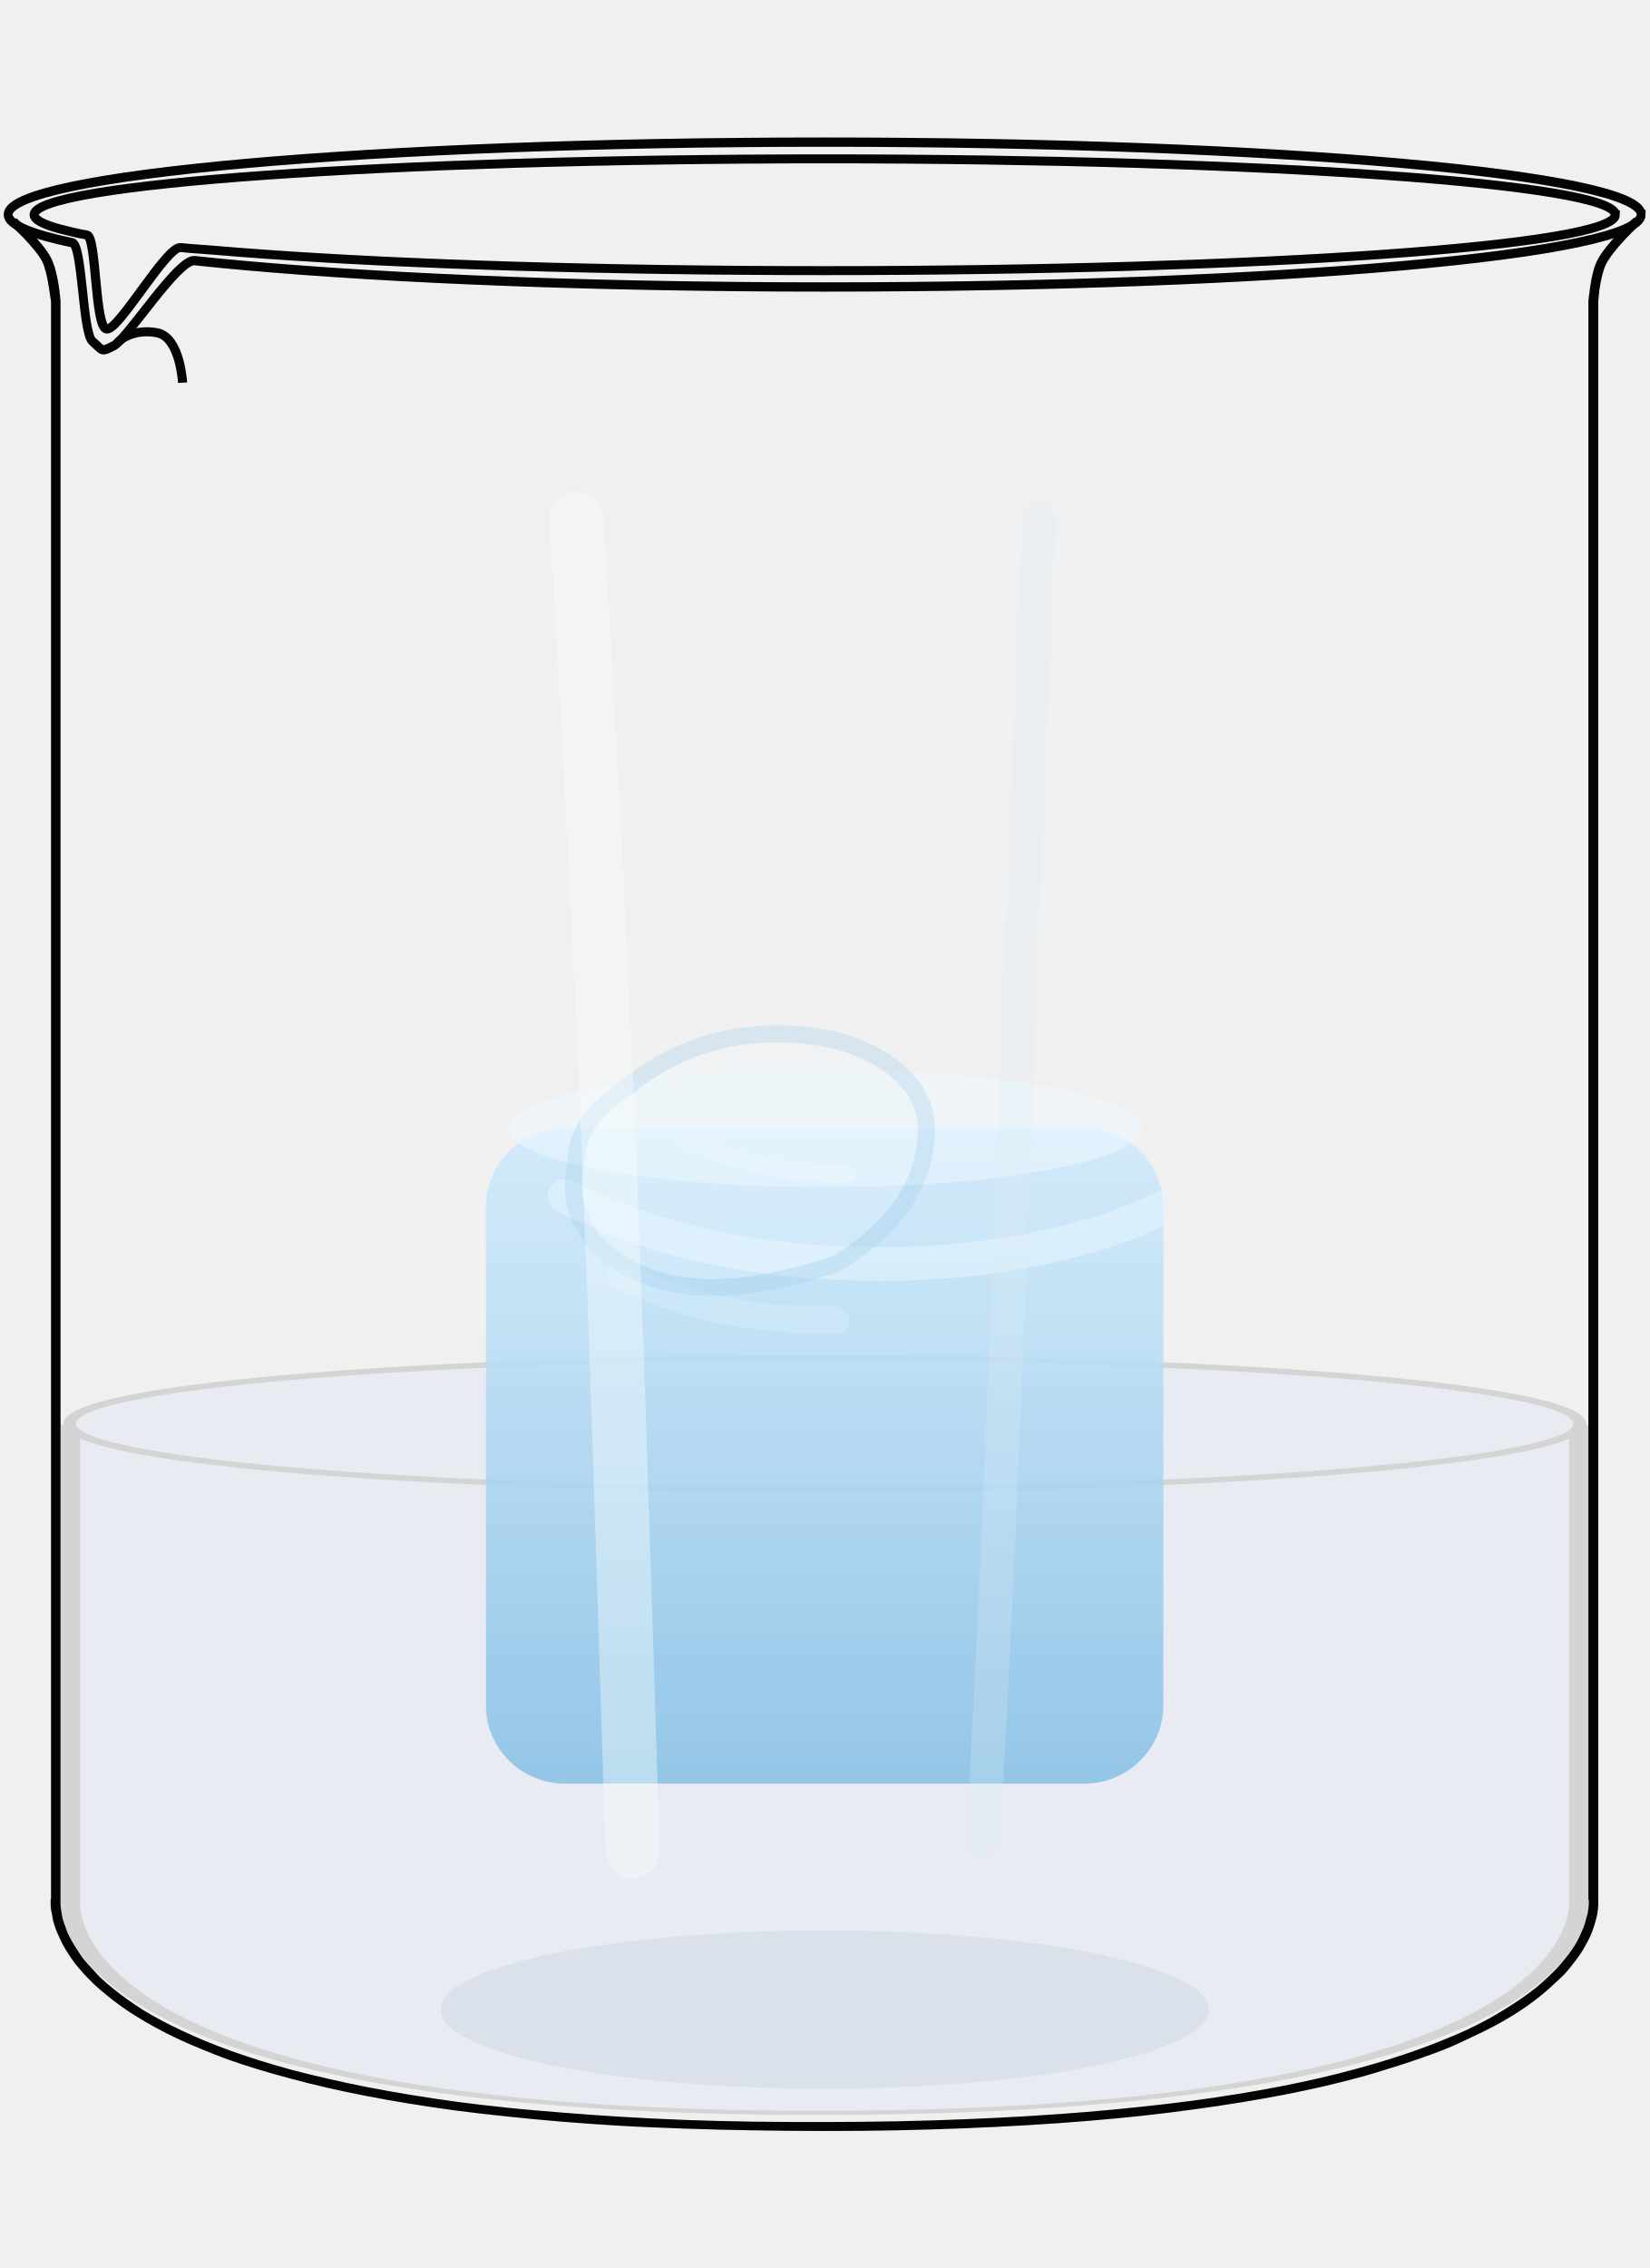
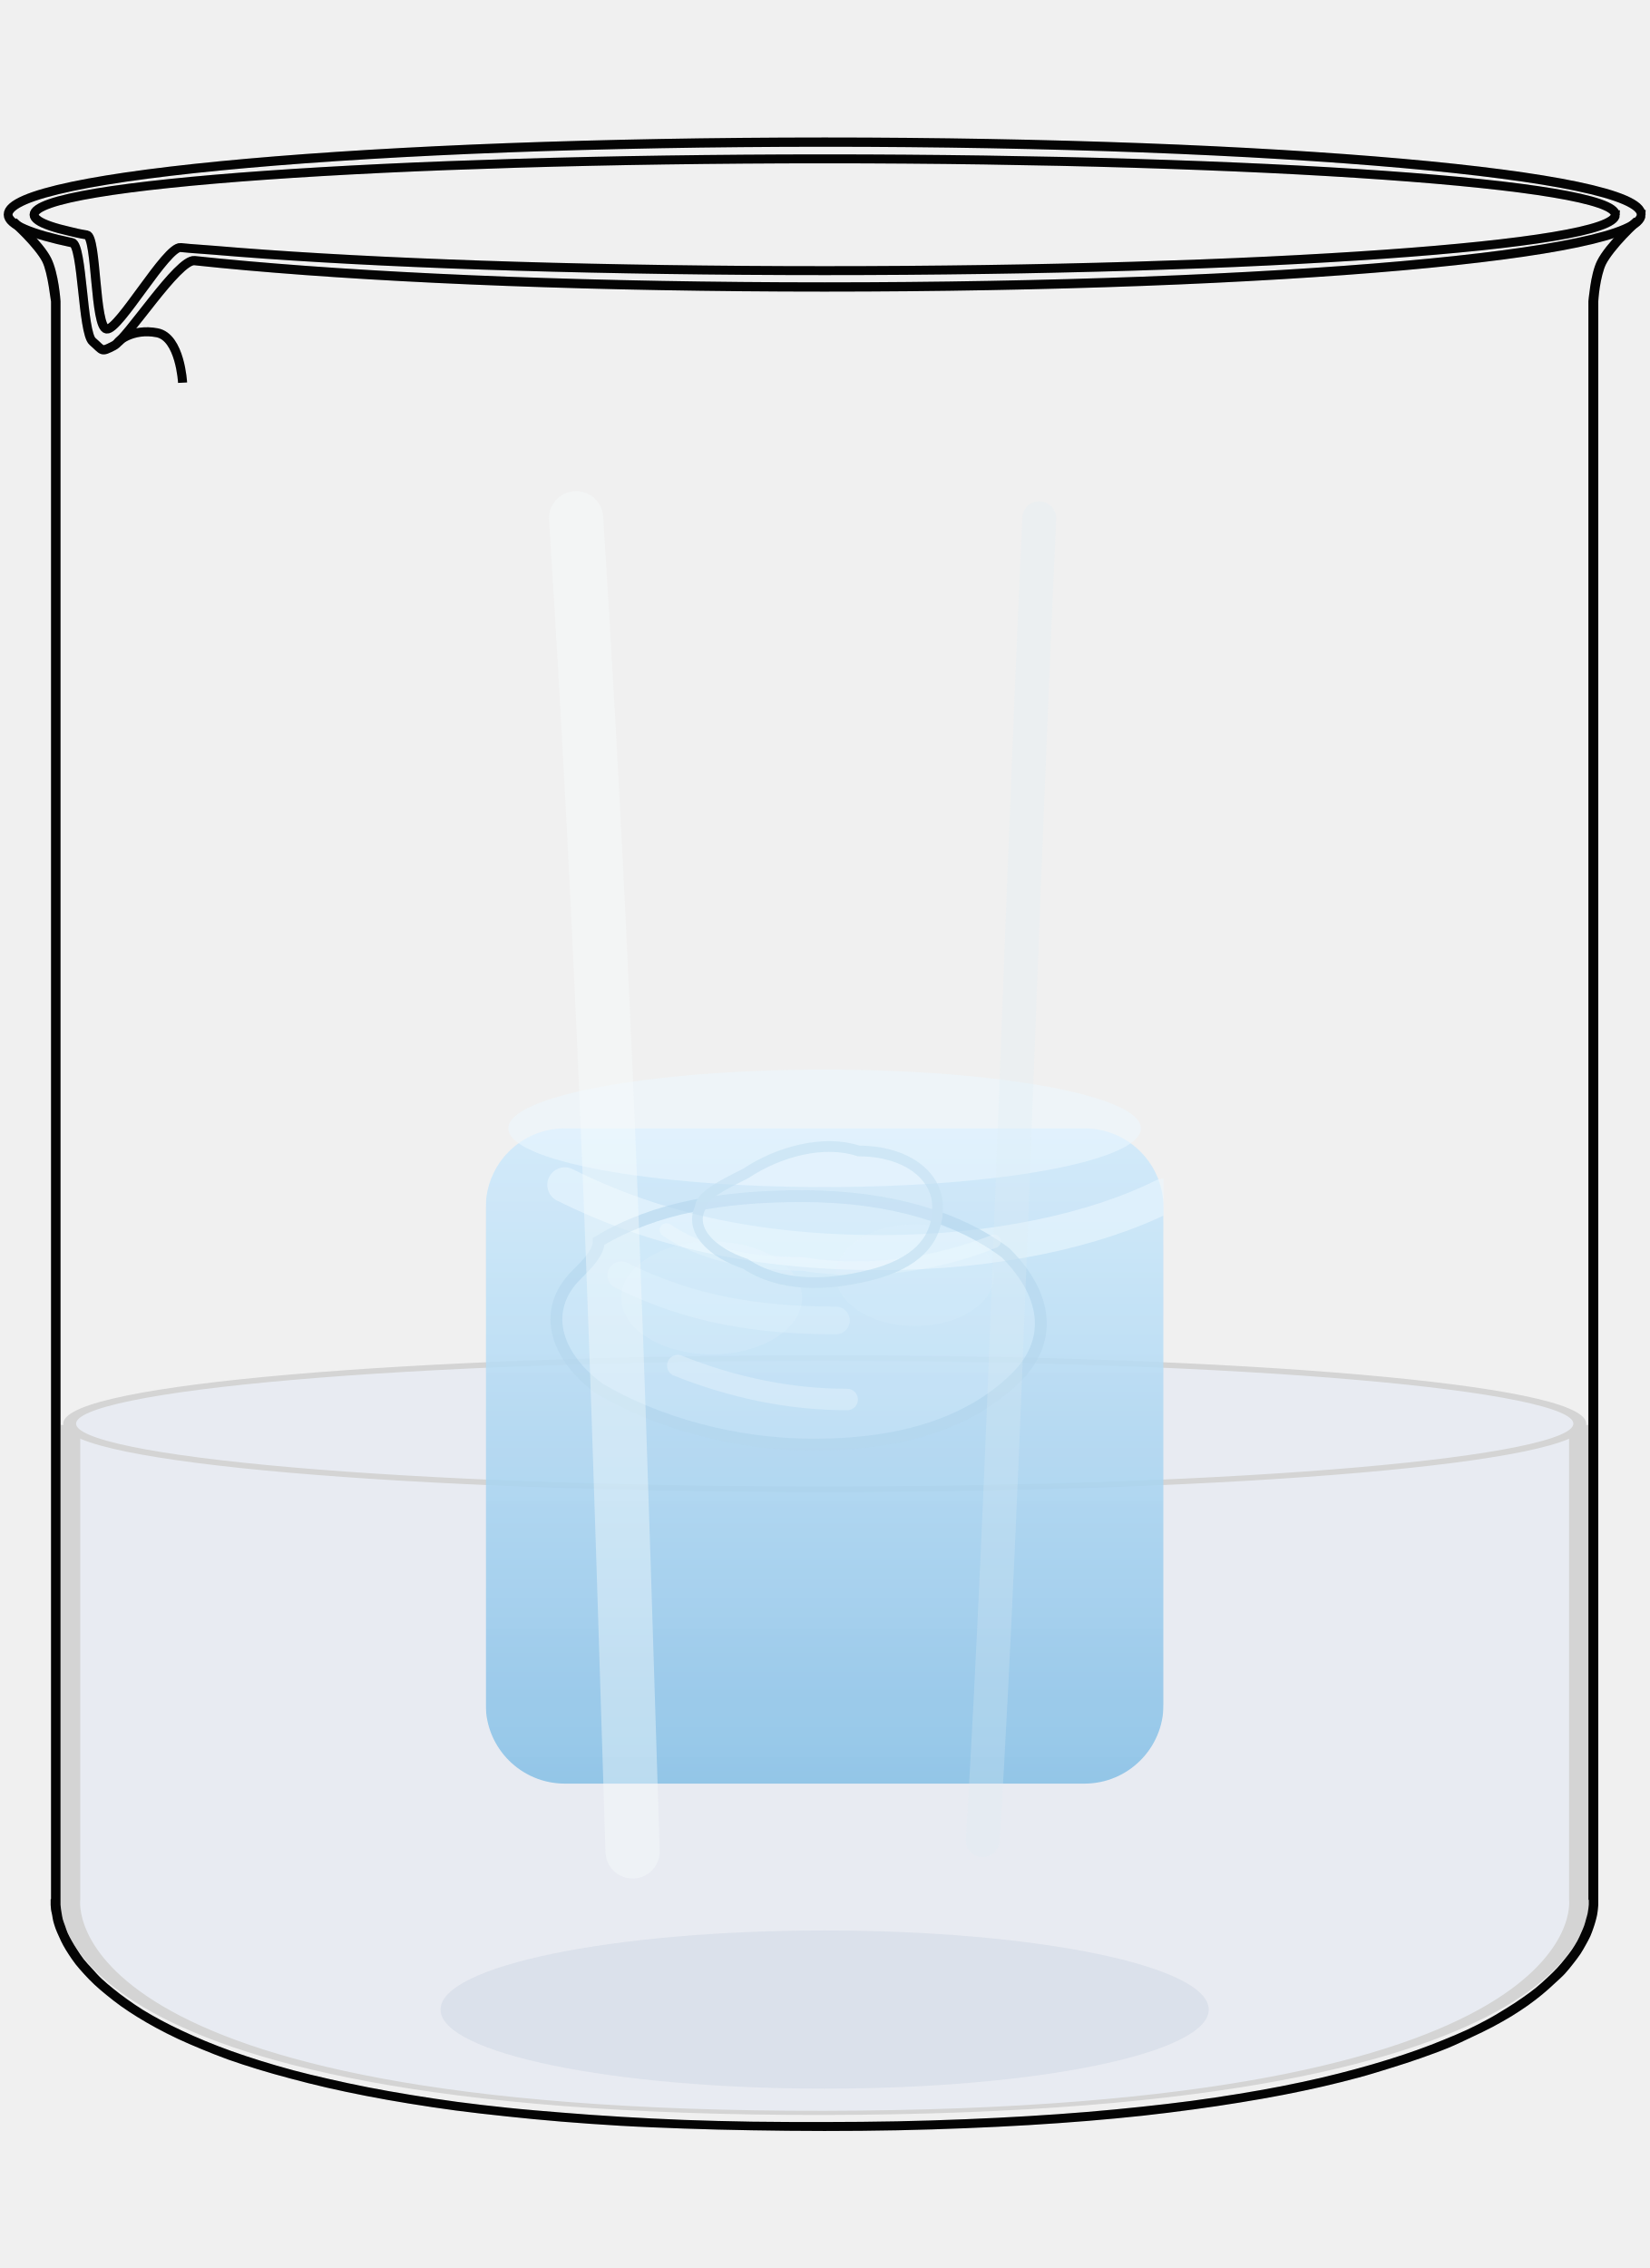
- <svg xmlns="http://www.w3.org/2000/svg" width="96" height="132" viewBox="0 0 146 177">
+ <svg xmlns="http://www.w3.org/2000/svg" width="112" height="154" viewBox="0 0 146 177">
  <defs>
    <clipPath id="beakerInterior">
      <path d="M43 31H103V145C103 154 96 162 87 162H59C50 162 43 154 43 145Z" />
    </clipPath>
    <linearGradient id="beakerWater" x1="0" y1="0" x2="0" y2="1">
      <stop offset="0" stop-color="#cfeafc" stop-opacity="0.92" />
      <stop offset="1" stop-color="#86c0e6" stop-opacity="0.94" />
    </linearGradient>
    <radialGradient id="iceFace" cx="34%" cy="24%" r="82%">
      <stop offset="0" stop-color="#fbfeff" />
      <stop offset="1" stop-color="#a7d2ee" />
    </radialGradient>
    <radialGradient id="tabletFace" cx="34%" cy="26%" r="72%">
      <stop offset="0" stop-color="#ffffff" />
      <stop offset="1" stop-color="#d6d9d2" />
    </radialGradient>
  </defs>
  <ellipse cx="73" cy="166" rx="34" ry="7" fill="#a3b5c2" fill-opacity="0.18" />
  <g opacity="0.12">
    <g transform="translate(-14.812 -838.58)">
      <g>
        <g transform="matrix(1.294 0 0 1.294 -14.25 -262.47)">
          <g transform="translate(.24122 -.21897)">
            <g transform="translate(-2.7285e-7 .0000034035)">
              <path d="m134 856.82s-0.484 0.437-1.039 1.021c-0.555 0.584-1.174 1.306-1.481 1.923-0.238 0.48-0.38 1.156-0.468 1.733-0.088 0.578-0.13 1.045-0.13 1.045v0.024 0.855 0.879 0.855 3.443 3.443 3.443 3.443 3.443 3.443 3.419 3.443 3.443 3.443 3.443 3.443 3.443 3.443 3.443 3.443 3.443 3.443 3.443 3.443 3.443 3.443 3.443 3.443 3.419 3.443 3.443 3.443 3.443 3.443 3.443 0.024s0.024 0.021 0.026 0.047c0.002 0.021-0.001 0.068 0 0.119 0.001 0.053 0.003 0.115 0 0.19-0.004 0.078-0.015 0.163-0.026 0.261-0.011 0.099-0.029 0.212-0.052 0.333-0.023 0.12-0.066 0.24-0.104 0.38s-0.073 0.293-0.13 0.451c-0.057 0.158-0.129 0.324-0.208 0.499-0.079 0.174-0.155 0.358-0.26 0.546-0.105 0.189-0.23 0.393-0.364 0.594-0.134 0.201-0.3 0.405-0.468 0.617-0.167 0.212-0.341 0.42-0.545 0.641-0.204 0.221-0.431 0.437-0.675 0.665-0.245 0.228-0.516 0.479-0.805 0.712-0.289 0.234-0.598 0.451-0.935 0.689-0.337 0.237-0.702 0.474-1.091 0.712-0.389 0.239-0.803 0.498-1.247 0.736-0.444 0.238-0.9 0.476-1.403 0.712-0.503 0.236-1.045 0.457-1.61 0.689-0.566 0.232-1.16 0.463-1.792 0.689-0.632 0.226-1.298 0.447-2 0.665-0.702 0.218-1.433 0.433-2.208 0.641-0.775 0.208-1.589 0.421-2.442 0.617-0.853 0.196-1.742 0.388-2.675 0.57-0.933 0.182-1.918 0.356-2.935 0.522-1.018 0.166-2.09 0.326-3.195 0.475-1.105 0.149-2.232 0.274-3.429 0.404-1.197 0.129-2.449 0.248-3.74 0.356-1.292 0.108-2.636 0.2-4.026 0.285-1.39 0.084-2.819 0.154-4.312 0.214-1.492 0.06-3.051 0.111-4.649 0.142-1.598 0.032-3.254 0.044-4.961 0.047-1.708 0-3.364 0-4.961-0.024-1.598-0.027-3.131-0.064-4.624-0.119-1.492-0.055-2.922-0.133-4.312-0.214-1.39-0.08-2.734-0.181-4.026-0.285-1.292-0.104-2.544-0.206-3.74-0.332-1.197-0.126-2.349-0.257-3.455-0.404-1.105-0.147-2.151-0.31-3.169-0.475-1.017-0.165-2.002-0.341-2.935-0.522-0.933-0.181-1.823-0.375-2.675-0.57-0.852-0.195-1.666-0.386-2.442-0.594-0.775-0.208-1.506-0.423-2.208-0.641-0.702-0.218-1.368-0.439-2-0.665-0.632-0.226-1.227-0.456-1.792-0.689-0.566-0.233-1.107-0.475-1.611-0.712-0.503-0.237-0.985-0.473-1.429-0.712-0.444-0.24-0.858-0.472-1.247-0.712-0.389-0.24-0.754-0.497-1.091-0.736-0.337-0.239-0.646-0.477-0.935-0.712-0.289-0.235-0.561-0.458-0.805-0.689-0.245-0.23-0.445-0.466-0.649-0.689-0.204-0.223-0.404-0.427-0.571-0.641-0.167-0.214-0.307-0.438-0.442-0.641-0.134-0.203-0.259-0.403-0.364-0.594-0.105-0.191-0.207-0.37-0.286-0.546-0.079-0.176-0.125-0.339-0.182-0.499-0.057-0.16-0.118-0.309-0.156-0.451-0.038-0.142-0.055-0.281-0.078-0.404-0.023-0.122-0.04-0.232-0.052-0.333s-0.022-0.184-0.026-0.261c-0.004-0.077-0.001-0.138 0-0.19 0.001-0.052-0.002-0.095 0-0.119 0.002-0.025 0-0.024 0-0.024v-0.024-0.024-3.443-3.443-3.443-3.443-3.443-3.443-3.419-3.443-3.443-3.443-3.443-3.443-3.443-3.443-3.443-3.443-3.443-3.443-3.443-3.443-3.443-3.443-3.443-3.443-3.419-3.443-3.443-3.443-3.443-3.443-3.443-0.855-0.879-0.855-0.024s-0.031-0.498-0.13-1.116c-0.099-0.618-0.262-1.344-0.519-1.852-0.292-0.574-0.858-1.22-1.377-1.757-0.519-0.537-0.987-0.95-0.987-0.95l-0.468 0.427s0.459 0.406 0.961 0.926c0.503 0.52 1.048 1.173 1.273 1.615 0.191 0.376 0.346 1.091 0.442 1.686 0.093 0.582 0.154 1.024 0.156 1.045 0 0 0 0.024 0 0.024v0.831 0.879 0.855 3.443 3.443 3.443 3.443 3.443 3.443 3.419 3.443 3.443 3.443 3.443 3.443 3.443 3.443 3.443 3.443 3.443 3.443 3.443 3.443 3.443 3.443 3.443 3.443 3.419 3.443 3.443 3.443 3.443 3.443 3.419 0.024c-0.001 0.01-0.024 0-0.026 0.024-0.003 0.035 0.001 0.08 0 0.142-0.001 0.063-0.004 0.148 0 0.238 0.004 0.089 0.013 0.195 0.026 0.309 0.013 0.113 0.052 0.244 0.078 0.38 0.026 0.136 0.036 0.271 0.078 0.427 0.042 0.156 0.094 0.324 0.156 0.499 0.062 0.174 0.149 0.356 0.234 0.546 0.085 0.19 0.173 0.389 0.286 0.594 0.112 0.204 0.247 0.424 0.39 0.641 0.143 0.217 0.29 0.438 0.468 0.665 0.177 0.227 0.383 0.454 0.597 0.689 0.215 0.235 0.445 0.472 0.701 0.712 0.256 0.241 0.531 0.467 0.831 0.712 0.301 0.245 0.638 0.513 0.987 0.76 0.349 0.247 0.717 0.489 1.117 0.736 0.4 0.247 0.818 0.49 1.273 0.736 0.455 0.246 0.941 0.494 1.455 0.736 0.514 0.242 1.06 0.475 1.636 0.712 0.576 0.237 1.177 0.482 1.818 0.712 0.642 0.23 1.315 0.444 2.026 0.665 0.711 0.221 1.476 0.431 2.26 0.641 0.784 0.21 1.607 0.42 2.468 0.617 0.861 0.197 1.761 0.387 2.701 0.57 0.941 0.182 1.911 0.357 2.935 0.522 1.024 0.166 2.083 0.327 3.195 0.475 1.112 0.147 2.278 0.277 3.481 0.404 1.203 0.127 2.443 0.251 3.74 0.356 1.297 0.105 2.656 0.204 4.052 0.285 1.396 0.081 2.84 0.135 4.338 0.19 1.498 0.055 3.047 0.092 4.649 0.119 1.603 0.026 3.25 0.047 4.961 0.047 1.712 0 3.384-0.015 4.987-0.047s3.152-0.083 4.649-0.142c1.497-0.06 2.942-0.129 4.338-0.214 1.396-0.085 2.729-0.177 4.026-0.285 1.297-0.108 2.564-0.226 3.766-0.356 1.203-0.13 2.343-0.278 3.455-0.427 1.112-0.15 2.171-0.307 3.195-0.475 1.024-0.168 2.021-0.339 2.961-0.522 0.941-0.184 1.841-0.372 2.701-0.57 0.861-0.198 1.684-0.407 2.468-0.617 0.784-0.21 1.523-0.444 2.234-0.665 0.711-0.221 1.384-0.435 2.026-0.665 0.642-0.229 1.268-0.452 1.844-0.689 0.576-0.236 1.097-0.495 1.611-0.736 0.514-0.241 0.999-0.468 1.455-0.712 0.455-0.244 0.899-0.49 1.299-0.736 0.4-0.246 0.768-0.491 1.117-0.736 0.349-0.245 0.661-0.493 0.961-0.736 0.3-0.243 0.575-0.497 0.831-0.736 0.256-0.239 0.512-0.456 0.727-0.689 0.215-0.233 0.394-0.464 0.571-0.689 0.177-0.225 0.35-0.45 0.494-0.665 0.143-0.215 0.251-0.415 0.364-0.617 0.112-0.202 0.226-0.405 0.312-0.594 0.085-0.188 0.146-0.373 0.208-0.546 0.062-0.173 0.114-0.344 0.156-0.499 0.042-0.154 0.078-0.293 0.104-0.427 0.026-0.134 0.039-0.268 0.052-0.38 0.013-0.113 0.022-0.198 0.026-0.285 0.004-0.089 0.001-0.176 0-0.238-0.001-0.062 0.003-0.105 0-0.142-0.002-0.015 0.001-0.015 0-0.024v-0.024-3.419-3.443-3.443-3.443-3.443-3.443-3.419-3.443-3.443-3.443-3.443-3.443-3.443-3.443-3.443-3.443-3.443-3.443-3.443-3.443-3.443-3.443-3.443-3.443-3.419-3.443-3.443-3.443-3.443-3.443-3.443-0.855-0.879-0.831-0.024c0.002-0.021 0.022-0.432 0.104-0.973 0.084-0.555 0.243-1.22 0.416-1.567 0.241-0.485 0.838-1.214 1.377-1.781 0.538-0.567 1.013-0.997 1.013-0.997l-0.468-0.427z" style="block-progression:tb;text-indent:0;color:#000000;text-transform:none;fill:#000000" />
              <g transform="matrix(.80299 0 0 .92363 6.8448 77.84)">
                <path style="stroke:#000000;stroke-width:.686;fill:none" d="m154.75 54.129c0 0.185-0.111 0.368-0.328 0.548-0.217 0.18-0.54 0.358-0.963 0.533-0.423 0.175-0.947 0.346-1.566 0.514-0.619 0.168-1.333 0.332-2.137 0.493-0.804 0.16-1.698 0.317-2.676 0.469-0.978 0.152-2.041 0.3-3.183 0.442-1.142 0.143-2.364 0.28-3.659 0.413-1.295 0.132-2.664 0.26-4.102 0.381s-2.944 0.237-4.513 0.346-3.202 0.212-4.893 0.309-3.439 0.186-5.24 0.269-3.655 0.158-5.556 0.226-3.849 0.128-5.839 0.18c-1.99 0.052-4.022 0.096-6.091 0.132s-4.174 0.063-6.311 0.081c-2.137 0.018-4.304 0.028-6.498 0.028s-4.362-0.009-6.498-0.028c-2.137-0.018-4.242-0.046-6.311-0.081s-4.101-0.08-6.091-0.132-3.938-0.113-5.839-0.18c-1.901-0.068-3.755-0.143-5.556-0.226-1.801-0.083-3.55-0.172-5.24-0.269s-3.323-0.199-4.893-0.309-3.076-0.225-4.513-0.346-2.807-0.248-4.102-0.381c-1.295-0.132-5.232 5.783-6.281 6.299-1.031 0.508-0.834 0.365-1.664-0.315-0.791-0.648-0.77-7.147-1.574-7.308-0.804-0.16-1.518-0.325-2.137-0.493s-1.143-0.339-1.566-0.514c-0.423-0.175-0.746-0.352-0.963-0.533s-0.328-0.363-0.328-0.548 0.111-0.368 0.328-0.548c0.217-0.18 0.54-0.358 0.963-0.533s0.947-0.346 1.566-0.514c0.619-0.168 1.333-0.332 2.137-0.493 0.804-0.16 1.698-0.317 2.676-0.469 0.978-0.152 2.041-0.3 3.183-0.442 1.142-0.143 2.364-0.28 3.659-0.413 1.295-0.132 2.664-0.26 4.102-0.381s2.944-0.237 4.513-0.346 3.202-0.212 4.893-0.309 3.439-0.186 5.24-0.269 3.655-0.158 5.556-0.226 3.849-0.128 5.839-0.18 4.022-0.096 6.091-0.132 4.174-0.063 6.311-0.081c2.137-0.018 4.304-0.028 6.498-0.028s4.362 0.009 6.498 0.028c2.137 0.018 4.242 0.046 6.311 0.081s4.101 0.08 6.091 0.132 3.938 0.113 5.839 0.18c1.901 0.068 3.755 0.143 5.556 0.226 1.801 0.083 3.55 0.172 5.24 0.269s3.323 0.199 4.893 0.309 3.076 0.225 4.513 0.346 2.807 0.248 4.102 0.381c1.295 0.132 2.517 0.27 3.659 0.413s2.205 0.29 3.183 0.442c0.978 0.152 1.872 0.308 2.676 0.469 0.804 0.16 1.518 0.325 2.137 0.493s1.143 0.339 1.566 0.514c0.423 0.175 0.746 0.352 0.963 0.533 0.217 0.18 0.328 0.363 0.328 0.548z" transform="matrix(1.0946 0 0 1 -10.417 789.03)" />
                <path style="stroke:#000000;stroke-width:.736;fill:none" d="m158.85 44.259c0 0.159-0.111 0.316-0.329 0.47-0.217 0.155-0.541 0.307-0.965 0.457-0.424 0.15-0.949 0.297-1.569 0.441-0.62 0.144-1.336 0.285-2.141 0.422-0.806 0.138-1.701 0.272-2.681 0.402-0.98 0.13-2.045 0.257-3.189 0.379s-2.368 0.24-3.666 0.354c-1.298 0.114-2.669 0.222-4.11 0.326s-2.95 0.203-4.522 0.297-3.208 0.182-4.902 0.265-3.446 0.16-5.25 0.23-3.662 0.135-5.566 0.194-3.856 0.11-5.85 0.155-4.03 0.083-6.102 0.113-4.182 0.054-6.322 0.07-4.313 0.024-6.511 0.024c-2.198 0-4.37-0.008-6.511-0.024-2.141-0.016-4.25-0.039-6.322-0.07s-4.109-0.069-6.102-0.113-3.946-0.096-5.85-0.155-3.762-0.123-5.566-0.194-3.556-0.148-5.25-0.23-3.33-0.171-4.902-0.265-3.082-0.193-4.522-0.297-2.812-0.213-4.11-0.326-1.598-0.104-2.742-0.226-4.98 6.839-5.96 6.709c-0.98-0.13-0.789-7.608-1.595-7.745-0.806-0.138-0.76-0.151-1.381-0.295-0.62-0.144-1.145-0.291-1.569-0.441-0.424-0.15-0.748-0.302-0.965-0.457s-0.329-0.311-0.329-0.47 0.111-0.316 0.329-0.47 0.541-0.307 0.965-0.457c0.424-0.15 0.949-0.297 1.569-0.441 0.62-0.144 1.336-0.285 2.141-0.422 0.806-0.138 1.701-0.272 2.681-0.402 0.98-0.13 2.045-0.257 3.189-0.379s2.368-0.24 3.666-0.354c1.298-0.114 2.669-0.222 4.11-0.326s2.95-0.203 4.522-0.297c1.572-0.094 3.208-0.182 4.902-0.265s3.446-0.16 5.25-0.23 3.662-0.135 5.566-0.194 3.856-0.11 5.85-0.155 4.03-0.083 6.102-0.113 4.182-0.054 6.322-0.07 4.313-0.024 6.511-0.024c2.198 0 4.37 0.008 6.511 0.024 2.141 0.016 4.25 0.039 6.322 0.07s4.109 0.069 6.102 0.113 3.946 0.096 5.85 0.155 3.762 0.123 5.566 0.194 3.556 0.148 5.25 0.23 3.33 0.171 4.902 0.265 3.082 0.193 4.522 0.297 2.812 0.213 4.11 0.326 2.521 0.232 3.666 0.354 2.209 0.249 3.189 0.379c0.98 0.13 1.876 0.264 2.681 0.402 0.806 0.138 1.521 0.278 2.141 0.422 0.62 0.144 1.145 0.291 1.569 0.441 0.424 0.15 0.748 0.302 0.965 0.457 0.217 0.155 0.329 0.311 0.329 0.47z" transform="matrix(1.0578 0 0 .9 -11.265 803.34)" />
              </g>
              <path d="m30.226 865.52c-0.119-0.188 1.033-1.161 2.745-0.825 1.578 0.31 1.738 3.412 1.738 3.412" style="stroke:#000000;stroke-width:.618;fill:none" />
            </g>
            <g style="fill:#a8c7ff" transform="matrix(3.0743 0 0 .64919 -113.67 320.57)">
              <path d="m79.336 953.24v50.022s0.675 22.32-16.784 22.461c-17.459 0.141-16.784-22.461-16.784-22.461v-50.022" style="stroke:#000000;stroke-width:.438;fill:#a8c7ff" />
              <path style="stroke:#000000;stroke-width:.211;fill:#a8c7ff" d="m78.159 17.133c0 1.397-5.558 2.529-12.413 2.529-6.856 0-12.413-1.132-12.413-2.529 0-1.397 5.558-2.529 12.413-2.529 6.856 0 12.413 1.132 12.413 2.529z" transform="matrix(1.3536 0 0 2.7328 -26.44 906.28)" />
            </g>
          </g>
        </g>
      </g>
    </g>
  </g>
  <g clip-path="url(#beakerInterior)">
    <rect x="43" y="88" width="60" height="58" rx="7" fill="url(#beakerWater)" opacity="0.92" />
    <ellipse cx="73" cy="88" rx="28" ry="5.2" fill="#ecf8ff" opacity="0.54" />
-     <path d="M50 94c8 4 17 6 28 6 10 0 19-2 25-5" fill="none" stroke="#ecf8ff" stroke-width="3" stroke-linecap="round" opacity="0.46" />
-     <path d="M55 101c6 3 12 4 19 4" fill="none" stroke="#dceffd" stroke-width="2.4" stroke-linecap="round" opacity="0.34" />
-     <g opacity="0.3">
-       <path d="M56 84c5-4 11-5 17-4 5 1 9 4 9 8 0 5-3 9-8 12-6 2-12 3-17 1-5-2-7-6-6-10 0-3 2-5 5-7Z" fill="#eefaff" fill-opacity="0.66" stroke="#9ecbeb" stroke-width="1.5" />
-       <path d="M61 89c4 2 8 3 14 3" fill="none" stroke="#ffffff" stroke-opacity="0.5" stroke-width="1.5" stroke-linecap="round" />
+     <path d="M50 93c8 4 17 6 28 6 10 0 19-2 25-5" fill="none" stroke="#ecf8ff" stroke-width="3.1" stroke-linecap="round" opacity="0.56" />
+     <path d="M55 101c6 3 12 4 19 4" fill="none" stroke="#dceffd" stroke-width="2.45" stroke-linecap="round" opacity="0.4" />
+     <path d="M60 109c5 2 10 3 15 3" fill="none" stroke="#eff8ff" stroke-width="1.9" stroke-linecap="round" opacity="0.34" />
+     <g opacity="0.62">
+       <path d="M53 98c5-3 11-4 18-4 8 0 14 2 18 5 4 4 4 8 1 11-4 4-10 6-18 6-7 0-14-2-19-5-4-3-5-7-2-10 1-1 2-2 2-3Z" fill="#eaf8ff" fill-opacity="0.34" stroke="#b4d7ee" stroke-width="1.05" />
+       <path d="M59 97c3 2 7 3 12 3 6 1 12 0 17-2" fill="none" stroke="#ffffff" stroke-opacity="0.34" stroke-width="1.2" stroke-linecap="round" />
+       <ellipse cx="63" cy="103" rx="8" ry="5" fill="#f3fbff" fill-opacity="0.22" />
+       <ellipse cx="81" cy="101" rx="7" ry="4.5" fill="#eefaff" fill-opacity="0.2" />
+       <path d="M66 92c3-2 7-3 10-2 4 0 7 2 7 5 0 3-2 5-6 6-4 1-8 1-11-1-3-1-5-3-4-5 0-1 2-2 4-3Z" fill="#f5fcff" fill-opacity="0.28" stroke="#c5e1f2" stroke-width="0.95" />
    </g>
  </g>
  <path d="M51 34C54 81 55 121 56 152" fill="none" stroke="#f8fcfe" stroke-opacity="0.4" stroke-width="4.8" stroke-linecap="round" />
  <path d="M92 34C90 78 89 118 87 151" fill="none" stroke="#dcebf5" stroke-opacity="0.26" stroke-width="3" stroke-linecap="round" />
  <g opacity="0.98">
    <g transform="translate(-14.812 -838.58)">
      <g>
        <g transform="matrix(1.294 0 0 1.294 -14.25 -262.47)">
          <g transform="translate(.24122 -.21897)">
            <path style="block-progression:tb;text-indent:0;color:#000000;text-transform:none;fill:#000000" d="m134 856.82s-0.484 0.437-1.039 1.021c-0.555 0.584-1.174 1.306-1.481 1.923-0.238 0.48-0.38 1.156-0.468 1.733-0.088 0.578-0.13 1.045-0.13 1.045v0.024 0.855 0.879 0.855 3.443 3.443 3.443 3.443 3.443 3.443 3.419 3.443 3.443 3.443 3.443 3.443 3.443 3.443 3.443 3.443 3.443 3.443 3.443 3.443 3.443 3.443 3.443 3.443 3.419 3.443 3.443 3.443 3.443 3.443 3.443 0.024s0.024 0.021 0.026 0.047c0.002 0.021-0.001 0.068 0 0.119 0.001 0.053 0.003 0.115 0 0.19-0.004 0.078-0.015 0.163-0.026 0.261-0.011 0.099-0.029 0.212-0.052 0.333-0.023 0.12-0.066 0.24-0.104 0.38s-0.073 0.293-0.13 0.451c-0.057 0.158-0.129 0.324-0.208 0.499-0.079 0.174-0.155 0.358-0.26 0.546-0.105 0.189-0.23 0.393-0.364 0.594-0.134 0.201-0.3 0.405-0.468 0.617-0.167 0.212-0.341 0.42-0.545 0.641-0.204 0.221-0.431 0.437-0.675 0.665-0.245 0.228-0.516 0.479-0.805 0.712-0.289 0.234-0.598 0.451-0.935 0.689-0.337 0.237-0.702 0.474-1.091 0.712-0.389 0.239-0.803 0.498-1.247 0.736-0.444 0.238-0.9 0.476-1.403 0.712-0.503 0.236-1.045 0.457-1.61 0.689-0.566 0.232-1.16 0.463-1.792 0.689-0.632 0.226-1.298 0.447-2 0.665-0.702 0.218-1.433 0.433-2.208 0.641-0.775 0.208-1.589 0.421-2.442 0.617-0.853 0.196-1.742 0.388-2.675 0.57-0.933 0.182-1.918 0.356-2.935 0.522-1.018 0.166-2.09 0.326-3.195 0.475-1.105 0.149-2.232 0.274-3.429 0.404-1.197 0.129-2.449 0.248-3.74 0.356-1.292 0.108-2.636 0.2-4.026 0.285-1.39 0.084-2.819 0.154-4.312 0.214-1.492 0.06-3.051 0.111-4.649 0.142-1.598 0.032-3.254 0.044-4.961 0.047-1.708 0-3.364 0-4.961-0.024-1.598-0.027-3.131-0.064-4.624-0.119-1.492-0.055-2.922-0.133-4.312-0.214-1.39-0.08-2.734-0.181-4.026-0.285-1.292-0.104-2.544-0.206-3.74-0.332-1.197-0.126-2.349-0.257-3.455-0.404-1.105-0.147-2.151-0.31-3.169-0.475-1.017-0.165-2.002-0.341-2.935-0.522-0.933-0.181-1.823-0.375-2.675-0.57-0.852-0.195-1.666-0.386-2.442-0.594-0.775-0.208-1.506-0.423-2.208-0.641-0.702-0.218-1.368-0.439-2-0.665-0.632-0.226-1.227-0.456-1.792-0.689-0.566-0.233-1.107-0.475-1.611-0.712-0.503-0.237-0.985-0.473-1.429-0.712-0.444-0.24-0.858-0.472-1.247-0.712-0.389-0.24-0.754-0.497-1.091-0.736-0.337-0.239-0.646-0.477-0.935-0.712-0.289-0.235-0.561-0.458-0.805-0.689-0.245-0.23-0.445-0.466-0.649-0.689-0.204-0.223-0.404-0.427-0.571-0.641-0.167-0.214-0.307-0.438-0.442-0.641-0.134-0.203-0.259-0.403-0.364-0.594-0.105-0.191-0.207-0.37-0.286-0.546-0.079-0.176-0.125-0.339-0.182-0.499-0.057-0.16-0.118-0.309-0.156-0.451-0.038-0.142-0.055-0.281-0.078-0.404-0.023-0.122-0.04-0.232-0.052-0.333s-0.022-0.184-0.026-0.261c-0.004-0.077-0.001-0.138 0-0.19 0.001-0.052-0.002-0.095 0-0.119 0.002-0.025 0-0.024 0-0.024v-0.024-0.024-3.443-3.443-3.443-3.443-3.443-3.443-3.419-3.443-3.443-3.443-3.443-3.443-3.443-3.443-3.443-3.443-3.443-3.443-3.443-3.443-3.443-3.443-3.443-3.443-3.419-3.443-3.443-3.443-3.443-3.443-3.443-0.855-0.879-0.855-0.024s-0.031-0.498-0.13-1.116c-0.099-0.618-0.262-1.344-0.519-1.852-0.292-0.574-0.858-1.22-1.377-1.757-0.519-0.537-0.987-0.95-0.987-0.95l-0.468 0.427s0.459 0.406 0.961 0.926c0.503 0.52 1.048 1.173 1.273 1.615 0.191 0.376 0.346 1.091 0.442 1.686 0.093 0.582 0.154 1.024 0.156 1.045 0 0 0 0.024 0 0.024v0.831 0.879 0.855 3.443 3.443 3.443 3.443 3.443 3.443 3.419 3.443 3.443 3.443 3.443 3.443 3.443 3.443 3.443 3.443 3.443 3.443 3.443 3.443 3.443 3.443 3.443 3.443 3.419 3.443 3.443 3.443 3.443 3.443 3.419 0.024c-0.001 0.01-0.024 0-0.026 0.024-0.003 0.035 0.001 0.08 0 0.142-0.001 0.063-0.004 0.148 0 0.238 0.004 0.089 0.013 0.195 0.026 0.309 0.013 0.113 0.052 0.244 0.078 0.38 0.026 0.136 0.036 0.271 0.078 0.427 0.042 0.156 0.094 0.324 0.156 0.499 0.062 0.174 0.149 0.356 0.234 0.546 0.085 0.19 0.173 0.389 0.286 0.594 0.112 0.204 0.247 0.424 0.39 0.641 0.143 0.217 0.29 0.438 0.468 0.665 0.177 0.227 0.383 0.454 0.597 0.689 0.215 0.235 0.445 0.472 0.701 0.712 0.256 0.241 0.531 0.467 0.831 0.712 0.301 0.245 0.638 0.513 0.987 0.76 0.349 0.247 0.717 0.489 1.117 0.736 0.4 0.247 0.818 0.49 1.273 0.736 0.455 0.246 0.941 0.494 1.455 0.736 0.514 0.242 1.06 0.475 1.636 0.712 0.576 0.237 1.177 0.482 1.818 0.712 0.642 0.23 1.315 0.444 2.026 0.665 0.711 0.221 1.476 0.431 2.26 0.641 0.784 0.21 1.607 0.42 2.468 0.617 0.861 0.197 1.761 0.387 2.701 0.57 0.941 0.182 1.911 0.357 2.935 0.522 1.024 0.166 2.083 0.327 3.195 0.475 1.112 0.147 2.278 0.277 3.481 0.404 1.203 0.127 2.443 0.251 3.74 0.356 1.297 0.105 2.656 0.204 4.052 0.285 1.396 0.081 2.84 0.135 4.338 0.19 1.498 0.055 3.047 0.092 4.649 0.119 1.603 0.026 3.25 0.047 4.961 0.047 1.712 0 3.384-0.015 4.987-0.047s3.152-0.083 4.649-0.142c1.497-0.06 2.942-0.129 4.338-0.214 1.396-0.085 2.729-0.177 4.026-0.285 1.297-0.108 2.564-0.226 3.766-0.356 1.203-0.13 2.343-0.278 3.455-0.427 1.112-0.15 2.171-0.307 3.195-0.475 1.024-0.168 2.021-0.339 2.961-0.522 0.941-0.184 1.841-0.372 2.701-0.57 0.861-0.198 1.684-0.407 2.468-0.617 0.784-0.21 1.523-0.444 2.234-0.665 0.711-0.221 1.384-0.435 2.026-0.665 0.642-0.229 1.268-0.452 1.844-0.689 0.576-0.236 1.097-0.495 1.611-0.736 0.514-0.241 0.999-0.468 1.455-0.712 0.455-0.244 0.899-0.49 1.299-0.736 0.4-0.246 0.768-0.491 1.117-0.736 0.349-0.245 0.661-0.493 0.961-0.736 0.3-0.243 0.575-0.497 0.831-0.736 0.256-0.239 0.512-0.456 0.727-0.689 0.215-0.233 0.394-0.464 0.571-0.689 0.177-0.225 0.35-0.45 0.494-0.665 0.143-0.215 0.251-0.415 0.364-0.617 0.112-0.202 0.226-0.405 0.312-0.594 0.085-0.188 0.146-0.373 0.208-0.546 0.062-0.173 0.114-0.344 0.156-0.499 0.042-0.154 0.078-0.293 0.104-0.427 0.026-0.134 0.039-0.268 0.052-0.38 0.013-0.113 0.022-0.198 0.026-0.285 0.004-0.089 0.001-0.176 0-0.238-0.001-0.062 0.003-0.105 0-0.142-0.002-0.015 0.001-0.015 0-0.024v-0.024-3.419-3.443-3.443-3.443-3.443-3.443-3.419-3.443-3.443-3.443-3.443-3.443-3.443-3.443-3.443-3.443-3.443-3.443-3.443-3.443-3.443-3.443-3.443-3.443-3.419-3.443-3.443-3.443-3.443-3.443-3.443-0.855-0.879-0.831-0.024c0.002-0.021 0.022-0.432 0.104-0.973 0.084-0.555 0.243-1.22 0.416-1.567 0.241-0.485 0.838-1.214 1.377-1.781 0.538-0.567 1.013-0.997 1.013-0.997l-0.468-0.427z" />
            <g transform="matrix(.80299 0 0 .92363 6.8448 77.84)">
              <path style="stroke:#000000;stroke-width:.686;fill:none" d="m154.75 54.129c0 0.185-0.111 0.368-0.328 0.548-0.217 0.18-0.54 0.358-0.963 0.533-0.423 0.175-0.947 0.346-1.566 0.514-0.619 0.168-1.333 0.332-2.137 0.493-0.804 0.16-1.698 0.317-2.676 0.469-0.978 0.152-2.041 0.3-3.183 0.442-1.142 0.143-2.364 0.28-3.659 0.413-1.295 0.132-2.664 0.26-4.102 0.381s-2.944 0.237-4.513 0.346-3.202 0.212-4.893 0.309-3.439 0.186-5.24 0.269-3.655 0.158-5.556 0.226-3.849 0.128-5.839 0.18c-1.99 0.052-4.022 0.096-6.091 0.132s-4.174 0.063-6.311 0.081c-2.137 0.018-4.304 0.028-6.498 0.028s-4.362-0.009-6.498-0.028c-2.137-0.018-4.242-0.046-6.311-0.081s-4.101-0.08-6.091-0.132-3.938-0.113-5.839-0.18c-1.901-0.068-3.755-0.143-5.556-0.226-1.801-0.083-3.55-0.172-5.24-0.269s-3.323-0.199-4.893-0.309-3.076-0.225-4.513-0.346-2.807-0.248-4.102-0.381c-1.295-0.132-5.232 5.783-6.281 6.299-1.031 0.508-0.834 0.365-1.664-0.315-0.791-0.648-0.77-7.147-1.574-7.308-0.804-0.16-1.518-0.325-2.137-0.493s-1.143-0.339-1.566-0.514c-0.423-0.175-0.746-0.352-0.963-0.533s-0.328-0.363-0.328-0.548 0.111-0.368 0.328-0.548c0.217-0.18 0.54-0.358 0.963-0.533s0.947-0.346 1.566-0.514c0.619-0.168 1.333-0.332 2.137-0.493 0.804-0.16 1.698-0.317 2.676-0.469 0.978-0.152 2.041-0.3 3.183-0.442 1.142-0.143 2.364-0.28 3.659-0.413 1.295-0.132 2.664-0.26 4.102-0.381s2.944-0.237 4.513-0.346 3.202-0.212 4.893-0.309 3.439-0.186 5.24-0.269 3.655-0.158 5.556-0.226 3.849-0.128 5.839-0.18 4.022-0.096 6.091-0.132 4.174-0.063 6.311-0.081c2.137-0.018 4.304-0.028 6.498-0.028s4.362 0.009 6.498 0.028c2.137 0.018 4.242 0.046 6.311 0.081s4.101 0.08 6.091 0.132 3.938 0.113 5.839 0.18c1.901 0.068 3.755 0.143 5.556 0.226 1.801 0.083 3.55 0.172 5.24 0.269s3.323 0.199 4.893 0.309 3.076 0.225 4.513 0.346 2.807 0.248 4.102 0.381c1.295 0.132 2.517 0.27 3.659 0.413s2.205 0.29 3.183 0.442c0.978 0.152 1.872 0.308 2.676 0.469 0.804 0.16 1.518 0.325 2.137 0.493s1.143 0.339 1.566 0.514c0.423 0.175 0.746 0.352 0.963 0.533 0.217 0.18 0.328 0.363 0.328 0.548z" transform="matrix(1.0946 0 0 1 -10.417 789.03)" />
              <path style="stroke:#000000;stroke-width:.736;fill:none" d="m158.85 44.259c0 0.159-0.111 0.316-0.329 0.47-0.217 0.155-0.541 0.307-0.965 0.457-0.424 0.15-0.949 0.297-1.569 0.441-0.62 0.144-1.336 0.285-2.141 0.422-0.806 0.138-1.701 0.272-2.681 0.402-0.98 0.13-2.045 0.257-3.189 0.379s-2.368 0.24-3.666 0.354c-1.298 0.114-2.669 0.222-4.11 0.326s-2.95 0.203-4.522 0.297-3.208 0.182-4.902 0.265-3.446 0.16-5.25 0.23-3.662 0.135-5.566 0.194-3.856 0.11-5.85 0.155-4.03 0.083-6.102 0.113-4.182 0.054-6.322 0.07-4.313 0.024-6.511 0.024c-2.198 0-4.37-0.008-6.511-0.024-2.141-0.016-4.25-0.039-6.322-0.07s-4.109-0.069-6.102-0.113-3.946-0.096-5.85-0.155-3.762-0.123-5.566-0.194-3.556-0.148-5.25-0.23-3.33-0.171-4.902-0.265-3.082-0.193-4.522-0.297-2.812-0.213-4.11-0.326-1.598-0.104-2.742-0.226-4.98 6.839-5.96 6.709c-0.98-0.13-0.789-7.608-1.595-7.745-0.806-0.138-0.76-0.151-1.381-0.295-0.62-0.144-1.145-0.291-1.569-0.441-0.424-0.15-0.748-0.302-0.965-0.457s-0.329-0.311-0.329-0.47 0.111-0.316 0.329-0.47 0.541-0.307 0.965-0.457c0.424-0.15 0.949-0.297 1.569-0.441 0.62-0.144 1.336-0.285 2.141-0.422 0.806-0.138 1.701-0.272 2.681-0.402 0.98-0.13 2.045-0.257 3.189-0.379s2.368-0.24 3.666-0.354c1.298-0.114 2.669-0.222 4.11-0.326s2.95-0.203 4.522-0.297c1.572-0.094 3.208-0.182 4.902-0.265s3.446-0.16 5.25-0.23 3.662-0.135 5.566-0.194 3.856-0.11 5.85-0.155 4.03-0.083 6.102-0.113 4.182-0.054 6.322-0.07 4.313-0.024 6.511-0.024c2.198 0 4.37 0.008 6.511 0.024 2.141 0.016 4.25 0.039 6.322 0.07s4.109 0.069 6.102 0.113 3.946 0.096 5.85 0.155 3.762 0.123 5.566 0.194 3.556 0.148 5.25 0.23 3.33 0.171 4.902 0.265 3.082 0.193 4.522 0.297 2.812 0.213 4.11 0.326 2.521 0.232 3.666 0.354 2.209 0.249 3.189 0.379c0.98 0.13 1.876 0.264 2.681 0.402 0.806 0.138 1.521 0.278 2.141 0.422 0.62 0.144 1.145 0.291 1.569 0.441 0.424 0.15 0.748 0.302 0.965 0.457 0.217 0.155 0.329 0.311 0.329 0.47z" transform="matrix(1.0578 0 0 .9 -11.265 803.34)" />
            </g>
            <path style="stroke:#000000;stroke-width:.618;fill:none" d="m30.226 865.52c-0.119-0.188 1.033-1.161 2.745-0.825 1.578 0.31 1.738 3.412 1.738 3.412" />
          </g>
        </g>
      </g>
    </g>
  </g>
</svg>
